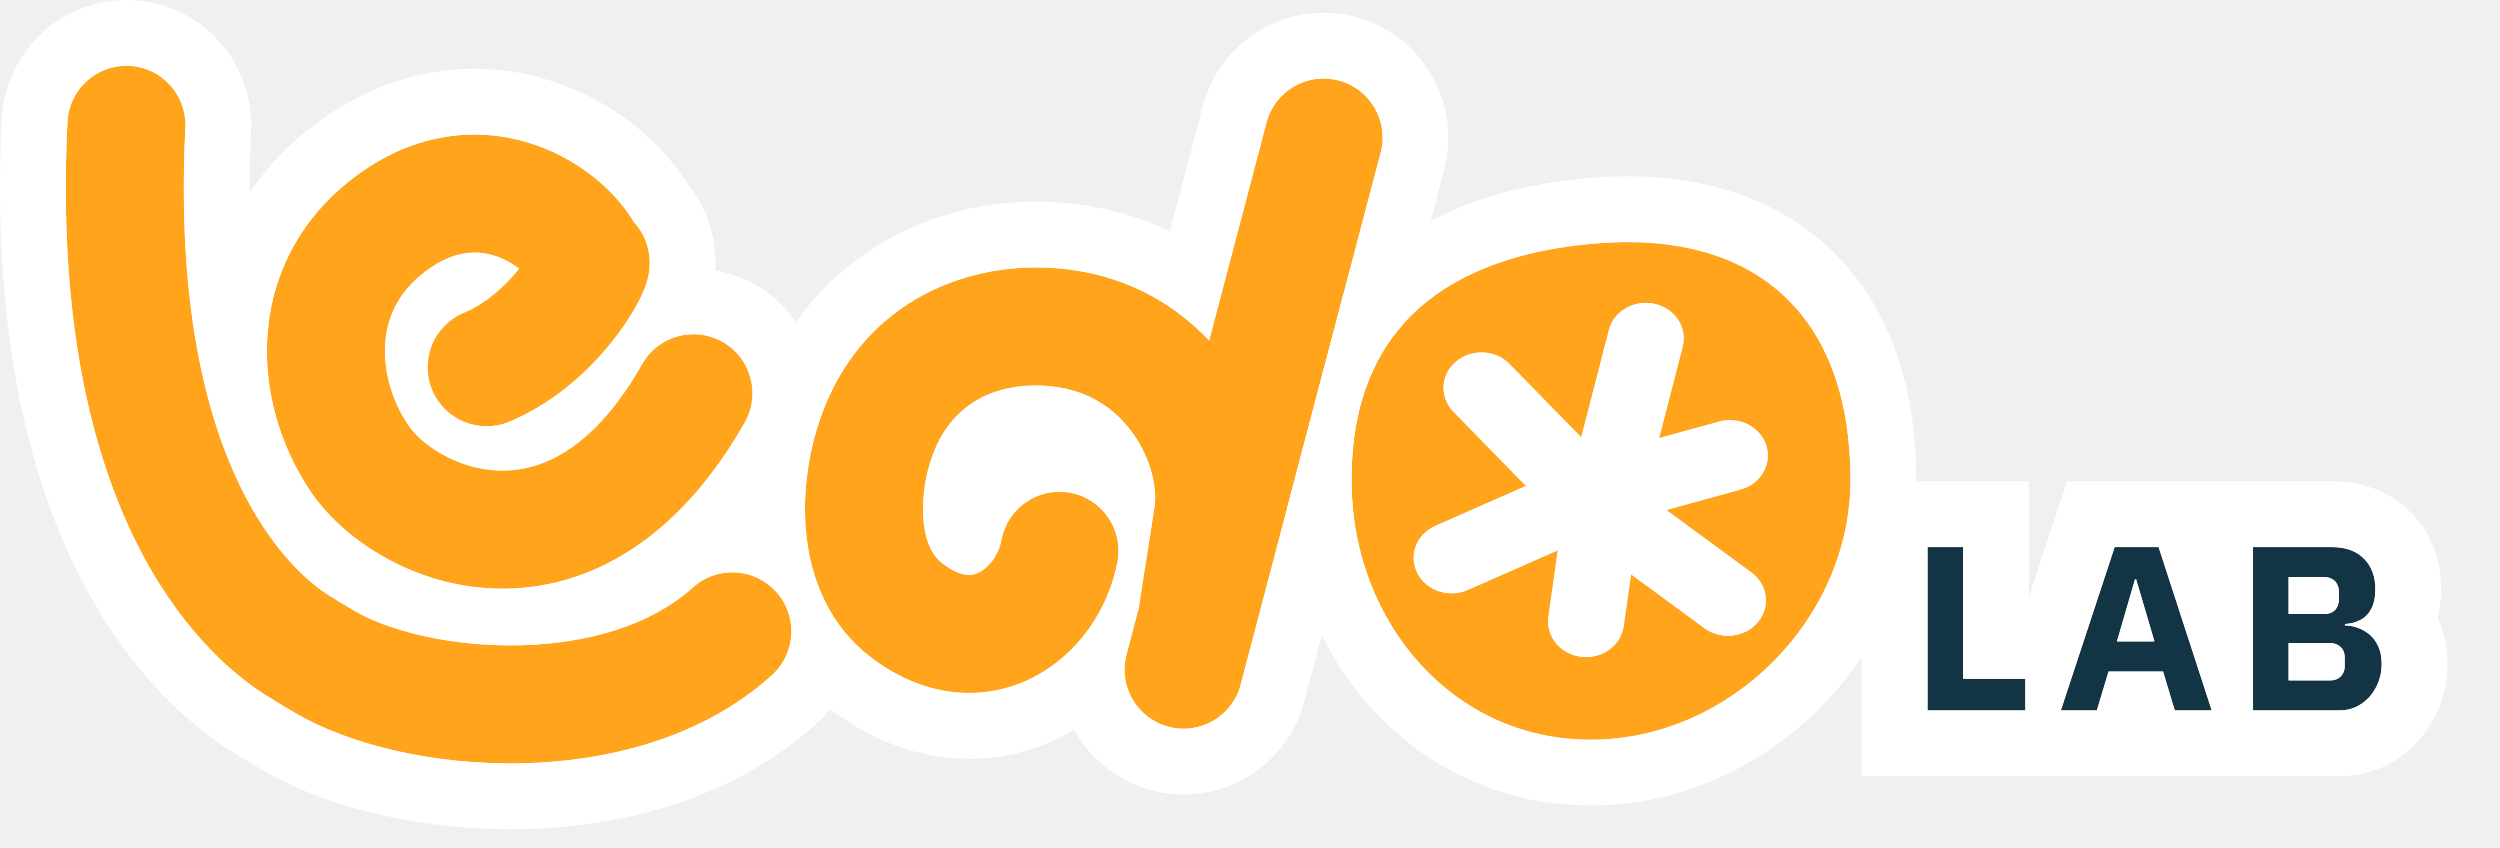
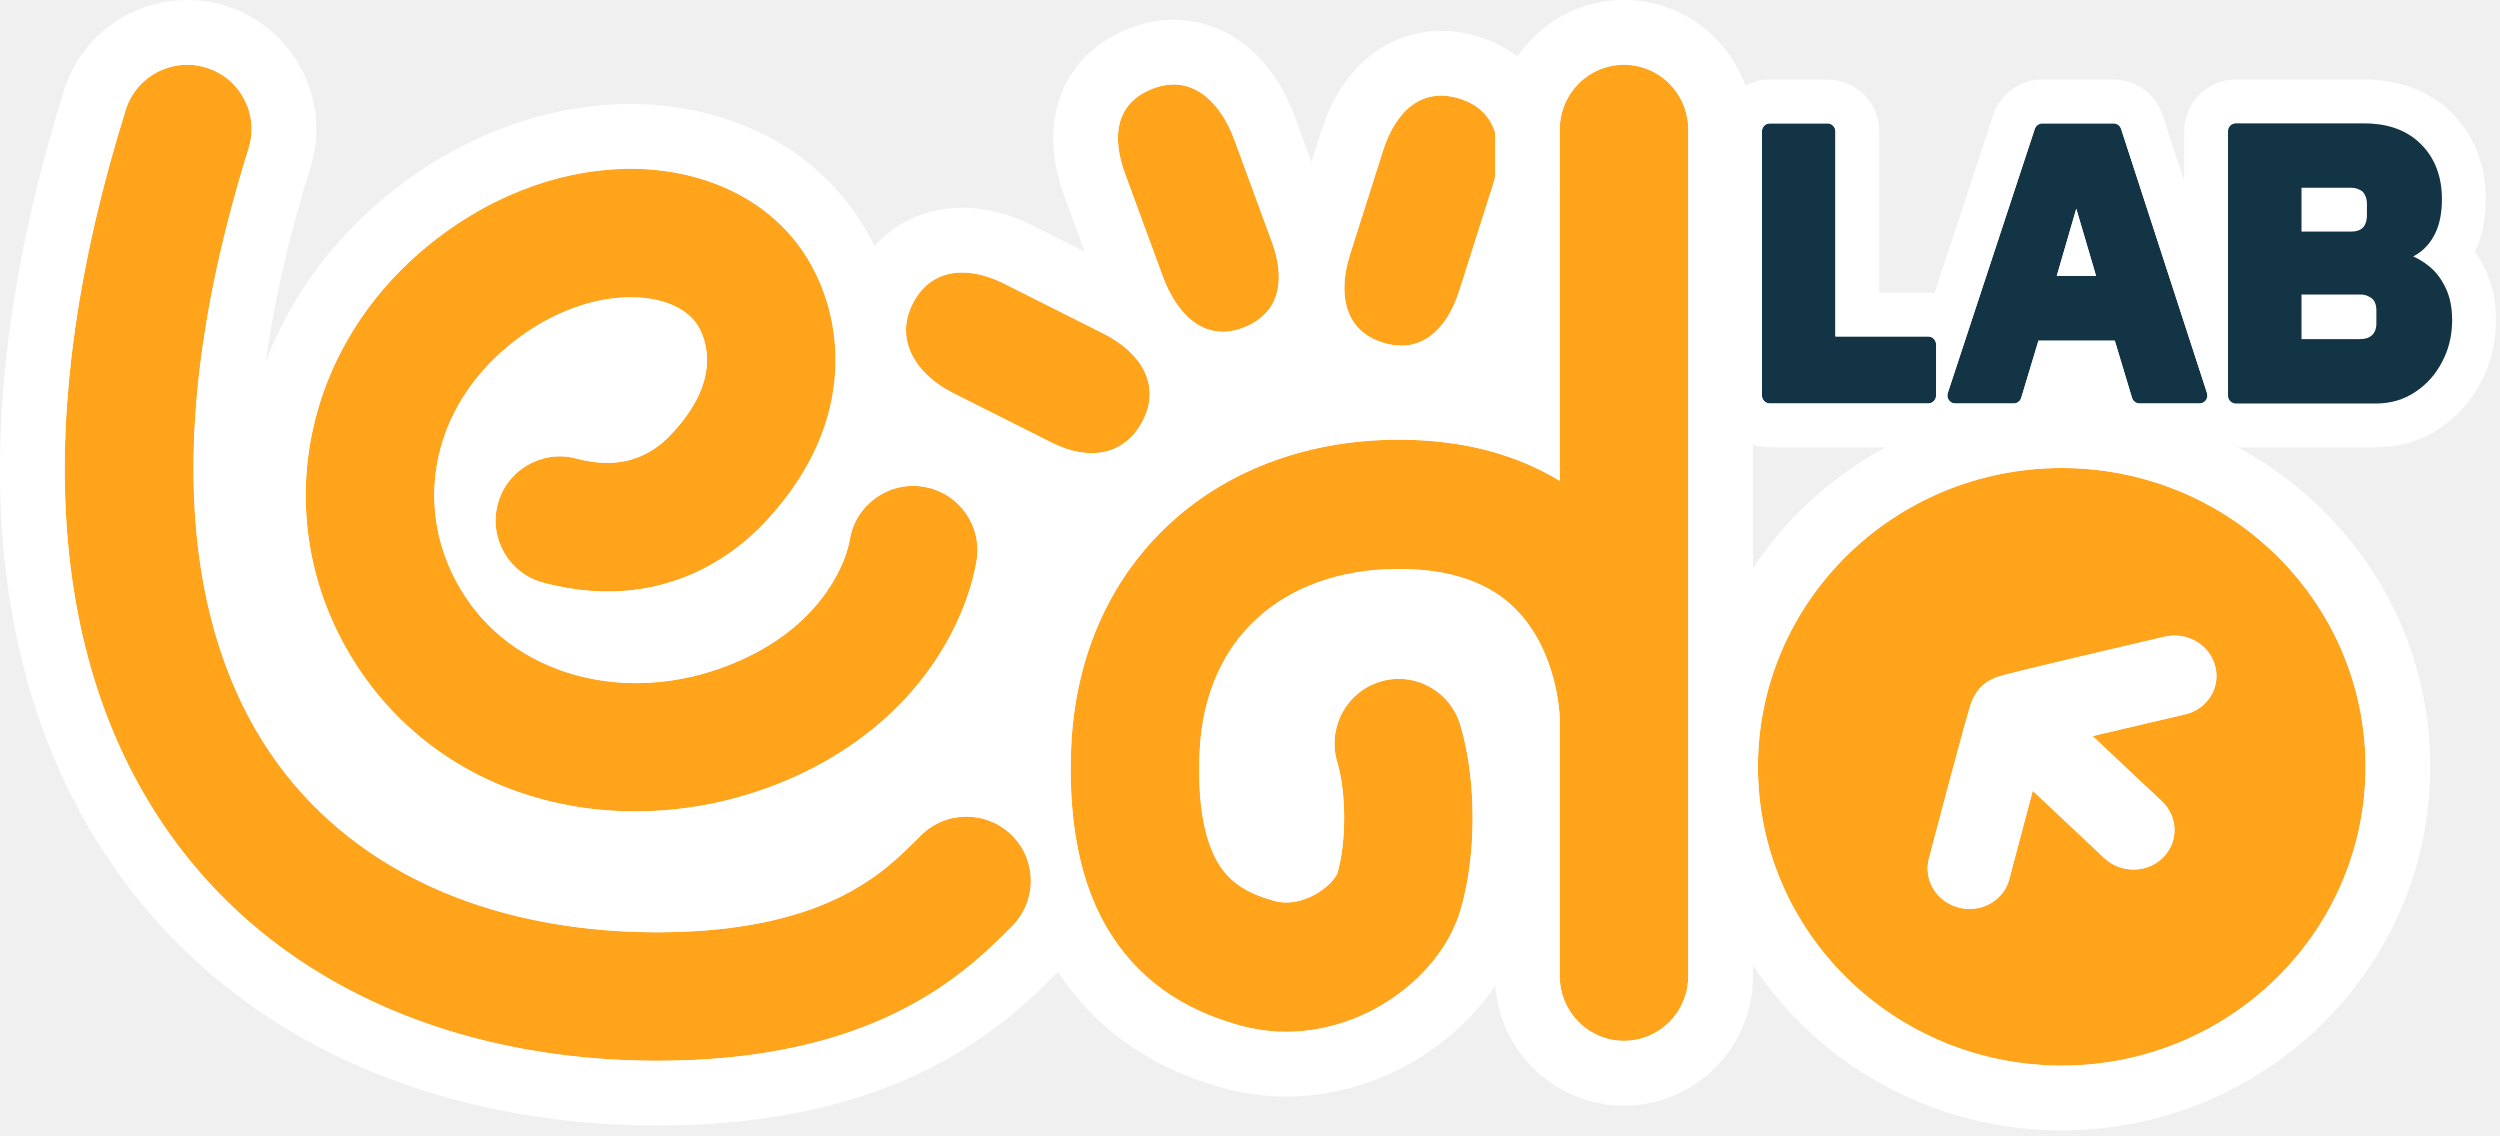
- <svg xmlns="http://www.w3.org/2000/svg" width="684" height="232" viewBox="0 0 684 232" fill="none">
-   <mask id="path-1-outside-1_65_283" maskUnits="userSpaceOnUse" x="508.445" y="131.358" width="162" height="81" fill="black">
-     <rect fill="white" x="508.445" y="131.358" width="162" height="81" />
-     <path d="M527.373 194.358V149.686H537.101V185.718H554.125V194.358H527.373ZM563.845 194.358L578.565 149.686H590.597L605.125 194.358H595.013L591.813 183.734H576.901L573.701 194.358H563.845ZM579.205 175.478H589.445L584.453 158.518H584.133L579.205 175.478ZM616.426 194.358V149.686H638.122C641.791 149.686 644.671 150.731 646.762 152.822C648.852 154.913 649.898 157.686 649.898 161.142C649.898 163.403 649.514 165.238 648.746 166.646C648.02 168.011 647.018 169.014 645.738 169.654C644.5 170.294 643.114 170.657 641.578 170.742V171.126C642.644 171.126 643.754 171.318 644.906 171.702C646.058 172.086 647.146 172.683 648.17 173.494C649.194 174.305 650.026 175.393 650.666 176.758C651.306 178.081 651.626 179.702 651.626 181.622C651.626 183.969 651.114 186.102 650.09 188.022C649.108 189.942 647.743 191.478 645.994 192.63C644.287 193.782 642.324 194.358 640.106 194.358H616.426ZM626.154 186.166H637.354C638.207 186.166 638.932 186.017 639.53 185.718C640.17 185.377 640.66 184.907 641.002 184.31C641.343 183.713 641.514 182.987 641.514 182.134V179.958C641.514 179.105 641.343 178.379 641.002 177.782C640.66 177.185 640.17 176.737 639.53 176.438C638.932 176.097 638.207 175.926 637.354 175.926H626.154V186.166ZM626.154 167.99H635.818C636.671 167.99 637.396 167.841 637.994 167.542C638.634 167.201 639.103 166.731 639.402 166.134C639.743 165.494 639.914 164.747 639.914 163.894V161.974C639.914 161.121 639.743 160.395 639.402 159.798C639.103 159.158 638.634 158.689 637.994 158.39C637.396 158.049 636.671 157.878 635.818 157.878H626.154V167.99Z" />
-   </mask>
-   <path d="M527.373 194.358V149.686H537.101V185.718H554.125V194.358H527.373ZM563.845 194.358L578.565 149.686H590.597L605.125 194.358H595.013L591.813 183.734H576.901L573.701 194.358H563.845ZM579.205 175.478H589.445L584.453 158.518H584.133L579.205 175.478ZM616.426 194.358V149.686H638.122C641.791 149.686 644.671 150.731 646.762 152.822C648.852 154.913 649.898 157.686 649.898 161.142C649.898 163.403 649.514 165.238 648.746 166.646C648.02 168.011 647.018 169.014 645.738 169.654C644.5 170.294 643.114 170.657 641.578 170.742V171.126C642.644 171.126 643.754 171.318 644.906 171.702C646.058 172.086 647.146 172.683 648.17 173.494C649.194 174.305 650.026 175.393 650.666 176.758C651.306 178.081 651.626 179.702 651.626 181.622C651.626 183.969 651.114 186.102 650.09 188.022C649.108 189.942 647.743 191.478 645.994 192.63C644.287 193.782 642.324 194.358 640.106 194.358H616.426ZM626.154 186.166H637.354C638.207 186.166 638.932 186.017 639.53 185.718C640.17 185.377 640.66 184.907 641.002 184.31C641.343 183.713 641.514 182.987 641.514 182.134V179.958C641.514 179.105 641.343 178.379 641.002 177.782C640.66 177.185 640.17 176.737 639.53 176.438C638.932 176.097 638.207 175.926 637.354 175.926H626.154V186.166ZM626.154 167.99H635.818C636.671 167.99 637.396 167.841 637.994 167.542C638.634 167.201 639.103 166.731 639.402 166.134C639.743 165.494 639.914 164.747 639.914 163.894V161.974C639.914 161.121 639.743 160.395 639.402 159.798C639.103 159.158 638.634 158.689 637.994 158.39C637.396 158.049 636.671 157.878 635.818 157.878H626.154V167.99Z" fill="#123444" />
-   <path d="M527.373 194.358H509.373V212.358H527.373V194.358ZM527.373 149.686V131.686H509.373V149.686H527.373ZM537.101 149.686H555.101V131.686H537.101V149.686ZM537.101 185.718H519.101V203.718H537.101V185.718ZM554.125 185.718H572.125V167.718H554.125V185.718ZM554.125 194.358V212.358H572.125V194.358H554.125ZM527.373 194.358H545.373V149.686H527.373H509.373V194.358H527.373ZM527.373 149.686V167.686H537.101V149.686V131.686H527.373V149.686ZM537.101 149.686H519.101V185.718H537.101H555.101V149.686H537.101ZM537.101 185.718V203.718H554.125V185.718V167.718H537.101V185.718ZM554.125 185.718H536.125V194.358H554.125H572.125V185.718H554.125ZM554.125 194.358V176.358H527.373V194.358V212.358H554.125V194.358ZM563.845 194.358L546.749 188.725L538.962 212.358H563.845V194.358ZM578.565 149.686V131.686H565.544L561.469 144.053L578.565 149.686ZM590.597 149.686L607.715 144.119L603.671 131.686H590.597V149.686ZM605.125 194.358V212.358H629.907L622.243 188.791L605.125 194.358ZM595.013 194.358L577.778 199.549L581.636 212.358H595.013V194.358ZM591.813 183.734L609.048 178.543L605.19 165.734H591.813V183.734ZM576.901 183.734V165.734H563.524L559.666 178.543L576.901 183.734ZM573.701 194.358V212.358H587.078L590.936 199.549L573.701 194.358ZM579.205 175.478L561.92 170.456L555.23 193.478H579.205V175.478ZM589.445 175.478V193.478H613.507L606.713 170.396L589.445 175.478ZM584.453 158.518L601.721 153.436L597.919 140.518H584.453V158.518ZM584.133 158.518V140.518H570.619L566.848 153.496L584.133 158.518ZM563.845 194.358L580.941 199.991L595.661 155.319L578.565 149.686L561.469 144.053L546.749 188.725L563.845 194.358ZM578.565 149.686V167.686H590.597V149.686V131.686H578.565V149.686ZM590.597 149.686L573.48 155.253L588.008 199.925L605.125 194.358L622.243 188.791L607.715 144.119L590.597 149.686ZM605.125 194.358V176.358H595.013V194.358V212.358H605.125V194.358ZM595.013 194.358L612.248 189.167L609.048 178.543L591.813 183.734L574.578 188.925L577.778 199.549L595.013 194.358ZM591.813 183.734V165.734H576.901V183.734V201.734H591.813V183.734ZM576.901 183.734L559.666 178.543L556.466 189.167L573.701 194.358L590.936 199.549L594.136 188.925L576.901 183.734ZM573.701 194.358V176.358H563.845V194.358V212.358H573.701V194.358ZM579.205 175.478V193.478H589.445V175.478V157.478H579.205V175.478ZM589.445 175.478L606.713 170.396L601.721 153.436L584.453 158.518L567.186 163.601L572.178 180.561L589.445 175.478ZM584.453 158.518V140.518H584.133V158.518V176.518H584.453V158.518ZM584.133 158.518L566.848 153.496L561.92 170.456L579.205 175.478L596.49 180.501L601.418 163.541L584.133 158.518ZM616.426 194.358H598.426V212.358H616.426V194.358ZM616.426 149.686V131.686H598.426V149.686H616.426ZM648.746 166.646L632.943 158.027L632.896 158.114L632.85 158.201L648.746 166.646ZM645.738 169.654L637.688 153.554L637.577 153.61L637.468 153.666L645.738 169.654ZM641.578 170.742L640.579 152.77L623.578 153.714V170.742H641.578ZM641.578 171.126H623.578V189.126H641.578V171.126ZM644.906 171.702L639.213 188.778L639.214 188.778L644.906 171.702ZM648.17 173.494L636.997 187.607L636.997 187.607L648.17 173.494ZM650.666 176.758L634.367 184.398L634.414 184.498L634.463 184.598L650.666 176.758ZM650.09 188.022L634.207 179.552L634.133 179.69L634.062 179.83L650.09 188.022ZM645.994 192.63L636.094 177.597L636.008 177.653L635.923 177.711L645.994 192.63ZM626.154 186.166H608.154V204.166H626.154V186.166ZM639.53 185.718L647.579 201.818L647.791 201.712L648 201.6L639.53 185.718ZM641.002 184.31L656.63 193.241V193.241L641.002 184.31ZM641.002 177.782L656.63 168.852V168.852L641.002 177.782ZM639.53 176.438L630.599 192.066L631.244 192.435L631.918 192.749L639.53 176.438ZM626.154 175.926V157.926H608.154V175.926H626.154ZM626.154 167.99H608.154V185.99H626.154V167.99ZM637.994 167.542L646.043 183.642L646.255 183.536L646.464 183.424L637.994 167.542ZM639.402 166.134L623.519 157.663L623.408 157.872L623.302 158.084L639.402 166.134ZM639.402 159.798L623.09 167.41L623.405 168.083L623.773 168.729L639.402 159.798ZM637.994 158.39L629.063 174.018L629.708 174.387L630.382 174.701L637.994 158.39ZM626.154 157.878V139.878H608.154V157.878H626.154ZM616.426 194.358H634.426V149.686H616.426H598.426V194.358H616.426ZM616.426 149.686V167.686H638.122V149.686V131.686H616.426V149.686ZM638.122 149.686V167.686C638.265 167.686 637.767 167.707 636.892 167.39C635.949 167.048 634.919 166.435 634.034 165.55L646.762 152.822L659.49 140.094C653.25 133.854 645.346 131.686 638.122 131.686V149.686ZM646.762 152.822L634.034 165.55C633.265 164.781 632.648 163.821 632.27 162.819C631.913 161.869 631.898 161.229 631.898 161.142H649.898H667.898C667.898 153.782 665.525 146.13 659.49 140.094L646.762 152.822ZM649.898 161.142H631.898C631.898 161.278 631.884 161.04 631.991 160.527C632.101 160.003 632.356 159.104 632.943 158.027L648.746 166.646L664.548 175.265C667.228 170.351 667.898 165.251 667.898 161.142H649.898ZM648.746 166.646L632.85 158.201C633.731 156.541 635.347 154.725 637.688 153.554L645.738 169.654L653.787 185.754C658.688 183.304 662.309 179.482 664.642 175.091L648.746 166.646ZM645.738 169.654L637.468 153.666C638.713 153.022 639.845 152.811 640.579 152.77L641.578 170.742L642.576 188.714C646.382 188.503 650.288 187.566 654.007 185.642L645.738 169.654ZM641.578 170.742H623.578V171.126H641.578H659.578V170.742H641.578ZM641.578 171.126V189.126C640.462 189.126 639.647 188.923 639.213 188.778L644.906 171.702L650.598 154.626C647.86 153.713 644.826 153.126 641.578 153.126V171.126ZM644.906 171.702L639.214 188.778C638.235 188.452 637.489 187.997 636.997 187.607L648.17 173.494L659.342 159.381C656.802 157.37 653.88 155.72 650.598 154.626L644.906 171.702ZM648.17 173.494L636.997 187.607C635.519 186.437 634.728 185.167 634.367 184.398L650.666 176.758L666.964 169.118C665.323 165.618 662.868 162.173 659.342 159.381L648.17 173.494ZM650.666 176.758L634.463 184.598C634.036 183.716 633.827 182.964 633.726 182.451C633.627 181.948 633.626 181.649 633.626 181.622H651.626H669.626C669.626 177.787 668.996 173.315 666.868 168.918L650.666 176.758ZM651.626 181.622H633.626C633.626 181.478 633.642 181.183 633.739 180.781C633.836 180.374 633.994 179.951 634.207 179.552L650.09 188.022L665.972 196.493C668.494 191.764 669.626 186.686 669.626 181.622H651.626ZM650.09 188.022L634.062 179.83C634.232 179.497 634.496 179.084 634.876 178.656C635.259 178.225 635.68 177.869 636.094 177.597L645.994 192.63L655.893 207.663C660.321 204.747 663.763 200.821 666.117 196.214L650.09 188.022ZM645.994 192.63L635.923 177.711C636.596 177.257 637.364 176.892 638.173 176.655C638.971 176.42 639.644 176.358 640.106 176.358V194.358V212.358C645.621 212.358 651.15 210.867 656.064 207.549L645.994 192.63ZM640.106 194.358V176.358H616.426V194.358V212.358H640.106V194.358ZM626.154 186.166V204.166H637.354V186.166V168.166H626.154V186.166ZM637.354 186.166V204.166C640.249 204.166 643.887 203.664 647.579 201.818L639.53 185.718L631.48 169.618C633.978 168.369 636.165 168.166 637.354 168.166V186.166ZM639.53 185.718L648 201.6C651.463 199.753 654.512 196.947 656.63 193.241L641.002 184.31L625.373 175.38C626.808 172.868 628.876 171 631.059 169.836L639.53 185.718ZM641.002 184.31L656.63 193.241C658.857 189.342 659.514 185.375 659.514 182.134H641.514H623.514C623.514 180.6 623.828 178.083 625.373 175.38L641.002 184.31ZM641.514 182.134H659.514V179.958H641.514H623.514V182.134H641.514ZM641.514 179.958H659.514C659.514 176.717 658.857 172.75 656.63 168.852L641.002 177.782L625.373 186.713C623.828 184.009 623.514 181.492 623.514 179.958H641.514ZM641.002 177.782L656.63 168.852C654.392 164.934 651.056 161.954 647.142 160.127L639.53 176.438L631.918 192.749C629.283 191.52 626.929 189.435 625.373 186.713L641.002 177.782ZM639.53 176.438L648.46 160.81C644.562 158.582 640.594 157.926 637.354 157.926V175.926V193.926C635.82 193.926 633.303 193.611 630.599 192.066L639.53 176.438ZM637.354 175.926V157.926H626.154V175.926V193.926H637.354V175.926ZM626.154 175.926H608.154V186.166H626.154H644.154V175.926H626.154ZM626.154 167.99V185.99H635.818V167.99V149.99H626.154V167.99ZM635.818 167.99V185.99C638.713 185.99 642.351 185.488 646.043 183.642L637.994 167.542L629.944 151.442C632.442 150.193 634.629 149.99 635.818 149.99V167.99ZM637.994 167.542L646.464 183.424C650.099 181.486 653.388 178.41 655.501 174.184L639.402 166.134L623.302 158.084C624.818 155.053 627.168 152.916 629.523 151.66L637.994 167.542ZM639.402 166.134L655.284 174.605C657.242 170.933 657.914 167.18 657.914 163.894H639.914H621.914C621.914 162.315 622.244 160.055 623.519 157.663L639.402 166.134ZM639.914 163.894H657.914V161.974H639.914H621.914V163.894H639.914ZM639.914 161.974H657.914C657.914 158.733 657.257 154.766 655.03 150.868L639.402 159.798L623.773 168.729C622.228 166.025 621.914 163.508 621.914 161.974H639.914ZM639.402 159.798L655.713 152.186C653.626 147.715 650.077 144.166 645.606 142.079L637.994 158.39L630.382 174.701C627.19 173.212 624.58 170.602 623.09 167.41L639.402 159.798ZM637.994 158.39L646.924 142.762C643.026 140.534 639.058 139.878 635.818 139.878V157.878V175.878C634.284 175.878 631.767 175.563 629.063 174.018L637.994 158.39ZM635.818 157.878V139.878H626.154V157.878V175.878H635.818V157.878ZM626.154 157.878H608.154V167.99H626.154H644.154V157.878H626.154Z" fill="white" mask="url(#path-1-outside-1_65_283)" />
-   <mask id="path-3-outside-2_65_283" maskUnits="userSpaceOnUse" x="-0.001" y="-1" width="525" height="228" fill="black">
-     <rect fill="white" x="-0.001" y="-1" width="525" height="228" />
-     <path d="M18.455 33.357C18.894 24.448 26.472 17.581 35.381 18.02C44.29 18.459 51.157 26.037 50.718 34.946C46 130.742 82.416 158.07 89.734 162.734C92.025 164.195 94.396 165.607 97.002 167.141C106.12 172.511 123.234 176.957 142.094 176.55C160.876 176.146 178.225 171.009 189.526 160.77C196.136 154.781 206.354 155.284 212.344 161.894C218.331 168.504 217.829 178.716 211.22 184.705C192.082 202.047 166.001 208.344 142.79 208.844C119.658 209.342 96.21 204.161 80.61 194.974C77.996 193.434 75.189 191.771 72.373 189.976C54.248 178.424 13.228 139.478 18.455 33.357ZM346.519 33.529C348.79 24.904 357.622 19.752 366.247 22.021C374.873 24.291 380.025 33.129 377.755 41.756L339.446 187.337C337.176 195.963 328.338 201.114 319.712 198.844C311.087 196.573 305.934 187.741 308.204 179.116L311.623 166.119C311.65 165.879 311.661 165.635 311.699 165.394L315.888 138.618C316.639 133.595 314.946 125.013 309.264 117.622C304.032 110.817 295.765 105.477 283.41 105.477C270.109 105.477 258.073 111.915 253.858 128.776C252.639 133.651 252.13 139.402 252.924 144.41C253.704 149.324 255.49 152.32 257.77 154.088C260.808 156.443 263.039 157.086 264.344 157.242C265.623 157.396 266.763 157.175 267.896 156.605C270.494 155.296 273.202 151.947 273.996 147.722C275.642 138.956 284.082 133.182 292.848 134.826C301.614 136.472 307.388 144.912 305.743 153.678C303.307 166.653 295.006 179.124 282.413 185.463C268.739 192.343 252.42 190.804 237.985 179.614C227.344 171.366 222.668 159.823 221.026 149.476C219.398 139.222 220.503 128.986 222.515 120.94C230.932 87.27 257.947 73.175 283.41 73.175C303.895 73.175 319.885 81.504 330.816 93.181L346.519 33.529ZM99.672 46.532C117.092 34.672 135.03 34.937 149.015 40.601C155.763 43.334 161.549 47.281 166.043 51.591C168.759 54.197 171.362 57.299 173.412 60.746C173.64 60.994 173.873 61.245 174.093 61.516C177.573 65.787 177.739 70.338 177.765 71.541C177.83 74.548 177.038 76.956 176.85 77.54C176.508 78.606 176.105 79.58 175.746 80.379C174.35 83.486 172.065 87.332 169.153 91.263C163.367 99.071 153.422 109.481 139.368 115.376C131.142 118.826 121.677 114.952 118.226 106.726C114.778 98.501 118.645 89.035 126.87 85.585C133.036 82.998 138.288 78.185 142.037 73.515C140.574 72.387 138.833 71.325 136.889 70.537C131.907 68.52 125.483 68.033 117.848 73.231C109.472 78.934 106.1 86.116 105.444 93.364C104.744 101.113 107.159 109.572 111.716 116.341C115.232 121.565 125.191 128.554 136.996 128.757C147.103 128.93 161.827 124.052 175.683 99.622C180.083 91.863 189.942 89.14 197.701 93.54C205.46 97.941 208.184 107.8 203.783 115.559C185.388 147.993 160.786 161.477 136.441 161.059C113.791 160.67 94.165 148.11 84.921 134.379C76.718 122.192 71.829 106.439 73.275 90.455C74.766 73.97 82.992 57.888 99.672 46.532Z" />
-     <path fill-rule="evenodd" clip-rule="evenodd" d="M435.229 66.717C480.152 62.51 506.294 86.099 506.294 131.322C506.293 169.407 473.315 202.386 435.229 202.386C397.144 202.386 370.625 170.081 369.798 133.422C368.789 88.656 397.31 70.269 435.229 66.717ZM452.718 83.139C447.143 81.89 441.541 85.091 440.201 90.294L432.63 119.669L413.003 99.587C409.138 95.637 402.569 95.357 398.334 98.963C394.1 102.569 393.804 108.7 397.665 112.653L417.514 132.962L392.732 143.87C387.546 146.152 385.329 151.925 387.773 156.766C390.218 161.607 396.403 163.684 401.59 161.403L426.226 150.558L423.652 168.81C422.903 174.115 426.901 178.986 432.586 179.687C438.27 180.386 443.488 176.651 444.238 171.346L446.251 157.113L466.352 171.876C470.858 175.186 477.386 174.46 480.932 170.255C484.475 166.049 483.702 159.955 479.197 156.646L455.891 139.53L476.232 133.934C481.731 132.42 484.881 127.035 483.26 121.902C481.638 116.77 475.863 113.835 470.364 115.347L453.929 119.864L460.39 94.817C461.727 89.616 458.291 84.391 452.718 83.139Z" />
-   </mask>
-   <path d="M18.455 33.357C18.894 24.448 26.472 17.581 35.381 18.02C44.29 18.459 51.157 26.037 50.718 34.946C46 130.742 82.416 158.07 89.734 162.734C92.025 164.195 94.396 165.607 97.002 167.141C106.12 172.511 123.234 176.957 142.094 176.55C160.876 176.146 178.225 171.009 189.526 160.77C196.136 154.781 206.354 155.284 212.344 161.894C218.331 168.504 217.829 178.716 211.22 184.705C192.082 202.047 166.001 208.344 142.79 208.844C119.658 209.342 96.21 204.161 80.61 194.974C77.996 193.434 75.189 191.771 72.373 189.976C54.248 178.424 13.228 139.478 18.455 33.357ZM346.519 33.529C348.79 24.904 357.622 19.752 366.247 22.021C374.873 24.291 380.025 33.129 377.755 41.756L339.446 187.337C337.176 195.963 328.338 201.114 319.712 198.844C311.087 196.573 305.934 187.741 308.204 179.116L311.623 166.119C311.65 165.879 311.661 165.635 311.699 165.394L315.888 138.618C316.639 133.595 314.946 125.013 309.264 117.622C304.032 110.817 295.765 105.477 283.41 105.477C270.109 105.477 258.073 111.915 253.858 128.776C252.639 133.651 252.13 139.402 252.924 144.41C253.704 149.324 255.49 152.32 257.77 154.088C260.808 156.443 263.039 157.086 264.344 157.242C265.623 157.396 266.763 157.175 267.896 156.605C270.494 155.296 273.202 151.947 273.996 147.722C275.642 138.956 284.082 133.182 292.848 134.826C301.614 136.472 307.388 144.912 305.743 153.678C303.307 166.653 295.006 179.124 282.413 185.463C268.739 192.343 252.42 190.804 237.985 179.614C227.344 171.366 222.668 159.823 221.026 149.476C219.398 139.222 220.503 128.986 222.515 120.94C230.932 87.27 257.947 73.175 283.41 73.175C303.895 73.175 319.885 81.504 330.816 93.181L346.519 33.529ZM99.672 46.532C117.092 34.672 135.03 34.937 149.015 40.601C155.763 43.334 161.549 47.281 166.043 51.591C168.759 54.197 171.362 57.299 173.412 60.746C173.64 60.994 173.873 61.245 174.093 61.516C177.573 65.787 177.739 70.338 177.765 71.541C177.83 74.548 177.038 76.956 176.85 77.54C176.508 78.606 176.105 79.58 175.746 80.379C174.35 83.486 172.065 87.332 169.153 91.263C163.367 99.071 153.422 109.481 139.368 115.376C131.142 118.826 121.677 114.952 118.226 106.726C114.778 98.501 118.645 89.035 126.87 85.585C133.036 82.998 138.288 78.185 142.037 73.515C140.574 72.387 138.833 71.325 136.889 70.537C131.907 68.52 125.483 68.033 117.848 73.231C109.472 78.934 106.1 86.116 105.444 93.364C104.744 101.113 107.159 109.572 111.716 116.341C115.232 121.565 125.191 128.554 136.996 128.757C147.103 128.93 161.827 124.052 175.683 99.622C180.083 91.863 189.942 89.14 197.701 93.54C205.46 97.941 208.184 107.8 203.783 115.559C185.388 147.993 160.786 161.477 136.441 161.059C113.791 160.67 94.165 148.11 84.921 134.379C76.718 122.192 71.829 106.439 73.275 90.455C74.766 73.97 82.992 57.888 99.672 46.532Z" fill="#FFA41B" />
-   <path fill-rule="evenodd" clip-rule="evenodd" d="M435.229 66.717C480.152 62.51 506.294 86.099 506.294 131.322C506.293 169.407 473.315 202.386 435.229 202.386C397.144 202.386 370.625 170.081 369.798 133.422C368.789 88.656 397.31 70.269 435.229 66.717ZM452.718 83.139C447.143 81.89 441.541 85.091 440.201 90.294L432.63 119.669L413.003 99.587C409.138 95.637 402.569 95.357 398.334 98.963C394.1 102.569 393.804 108.7 397.665 112.653L417.514 132.962L392.732 143.87C387.546 146.152 385.329 151.925 387.773 156.766C390.218 161.607 396.403 163.684 401.59 161.403L426.226 150.558L423.652 168.81C422.903 174.115 426.901 178.986 432.586 179.687C438.27 180.386 443.488 176.651 444.238 171.346L446.251 157.113L466.352 171.876C470.858 175.186 477.386 174.46 480.932 170.255C484.475 166.049 483.702 159.955 479.197 156.646L455.891 139.53L476.232 133.934C481.731 132.42 484.881 127.035 483.26 121.902C481.638 116.77 475.863 113.835 470.364 115.347L453.929 119.864L460.39 94.817C461.727 89.616 458.291 84.391 452.718 83.139Z" fill="#FFA41B" />
-   <path d="M18.455 33.357C18.894 24.448 26.472 17.581 35.381 18.02C44.29 18.459 51.157 26.037 50.718 34.946C46 130.742 82.416 158.07 89.734 162.734C92.025 164.195 94.396 165.607 97.002 167.141C106.12 172.511 123.234 176.957 142.094 176.55C160.876 176.146 178.225 171.009 189.526 160.77C196.136 154.781 206.354 155.284 212.344 161.894C218.331 168.504 217.829 178.716 211.22 184.705C192.082 202.047 166.001 208.344 142.79 208.844C119.658 209.342 96.21 204.161 80.61 194.974C77.996 193.434 75.189 191.771 72.373 189.976C54.248 178.424 13.228 139.478 18.455 33.357ZM346.519 33.529C348.79 24.904 357.622 19.752 366.247 22.021C374.873 24.291 380.025 33.129 377.755 41.756L339.446 187.337C337.176 195.963 328.338 201.114 319.712 198.844C311.087 196.573 305.934 187.741 308.204 179.116L311.623 166.119C311.65 165.879 311.661 165.635 311.699 165.394L315.888 138.618C316.639 133.595 314.946 125.013 309.264 117.622C304.032 110.817 295.765 105.477 283.41 105.477C270.109 105.477 258.073 111.915 253.858 128.776C252.639 133.651 252.13 139.402 252.924 144.41C253.704 149.324 255.49 152.32 257.77 154.088C260.808 156.443 263.039 157.086 264.344 157.242C265.623 157.396 266.763 157.175 267.896 156.605C270.494 155.296 273.202 151.947 273.996 147.722C275.642 138.956 284.082 133.182 292.848 134.826C301.614 136.472 307.388 144.912 305.743 153.678C303.307 166.653 295.006 179.124 282.413 185.463C268.739 192.343 252.42 190.804 237.985 179.614C227.344 171.366 222.668 159.823 221.026 149.476C219.398 139.222 220.503 128.986 222.515 120.94C230.932 87.27 257.947 73.175 283.41 73.175C303.895 73.175 319.885 81.504 330.816 93.181L346.519 33.529ZM99.672 46.532C117.092 34.672 135.03 34.937 149.015 40.601C155.763 43.334 161.549 47.281 166.043 51.591C168.759 54.197 171.362 57.299 173.412 60.746C173.64 60.994 173.873 61.245 174.093 61.516C177.573 65.787 177.739 70.338 177.765 71.541C177.83 74.548 177.038 76.956 176.85 77.54C176.508 78.606 176.105 79.58 175.746 80.379C174.35 83.486 172.065 87.332 169.153 91.263C163.367 99.071 153.422 109.481 139.368 115.376C131.142 118.826 121.677 114.952 118.226 106.726C114.778 98.501 118.645 89.035 126.87 85.585C133.036 82.998 138.288 78.185 142.037 73.515C140.574 72.387 138.833 71.325 136.889 70.537C131.907 68.52 125.483 68.033 117.848 73.231C109.472 78.934 106.1 86.116 105.444 93.364C104.744 101.113 107.159 109.572 111.716 116.341C115.232 121.565 125.191 128.554 136.996 128.757C147.103 128.93 161.827 124.052 175.683 99.622C180.083 91.863 189.942 89.14 197.701 93.54C205.46 97.941 208.184 107.8 203.783 115.559C185.388 147.993 160.786 161.477 136.441 161.059C113.791 160.67 94.165 148.11 84.921 134.379C76.718 122.192 71.829 106.439 73.275 90.455C74.766 73.97 82.992 57.888 99.672 46.532Z" stroke="white" stroke-width="36" mask="url(#path-3-outside-2_65_283)" />
-   <path fill-rule="evenodd" clip-rule="evenodd" d="M435.229 66.717C480.152 62.51 506.294 86.099 506.294 131.322C506.293 169.407 473.315 202.386 435.229 202.386C397.144 202.386 370.625 170.081 369.798 133.422C368.789 88.656 397.31 70.269 435.229 66.717ZM452.718 83.139C447.143 81.89 441.541 85.091 440.201 90.294L432.63 119.669L413.003 99.587C409.138 95.637 402.569 95.357 398.334 98.963C394.1 102.569 393.804 108.7 397.665 112.653L417.514 132.962L392.732 143.87C387.546 146.152 385.329 151.925 387.773 156.766C390.218 161.607 396.403 163.684 401.59 161.403L426.226 150.558L423.652 168.81C422.903 174.115 426.901 178.986 432.586 179.687C438.27 180.386 443.488 176.651 444.238 171.346L446.251 157.113L466.352 171.876C470.858 175.186 477.386 174.46 480.932 170.255C484.475 166.049 483.702 159.955 479.197 156.646L455.891 139.53L476.232 133.934C481.731 132.42 484.881 127.035 483.26 121.902C481.638 116.77 475.863 113.835 470.364 115.347L453.929 119.864L460.39 94.817C461.727 89.616 458.291 84.391 452.718 83.139Z" stroke="white" stroke-width="36" mask="url(#path-3-outside-2_65_283)" />
+ <svg xmlns="http://www.w3.org/2000/svg" width="251" height="114" viewBox="0 0 251 114" fill="none">
+   <path d="M135.548 25.535L138.856 15.125C140.09 11.24 142.696 8.678 146.581 9.913C150.465 11.147 151.059 14.88 149.825 18.764L146.518 29.174C145.283 33.058 142.689 35.623 138.804 34.389C134.92 33.155 134.314 29.419 135.548 25.535Z" fill="#FFA41B" />
+   <path d="M115.861 8.855C119.686 7.449 122.528 10.219 123.934 14.044L127.694 24.279C129.1 28.104 128.538 31.537 124.712 32.943C120.886 34.349 118.131 31.529 116.725 27.704L112.964 17.47C111.559 13.644 112.035 10.261 115.861 8.855Z" fill="#FFA41B" />
+   <path d="M110.783 33.491C114.424 35.322 116.602 38.529 114.771 42.17C112.94 45.812 109.273 46.292 105.632 44.461L95.663 39.448C92.022 37.617 89.784 34.168 91.615 30.527C93.447 26.885 97.173 26.648 100.814 28.479L110.783 33.491Z" fill="#FFA41B" />
+   <path d="M148.549 3.718C152.486 4.969 155.223 7.79 156.339 11.448C157.339 14.728 156.866 18.068 156.02 20.732L152.713 31.142C151.866 33.806 153.752 37.908 150.998 39.987C147.928 42.304 140.665 41.8 136.836 40.584C134.411 39.813 134.416 42.777 132.998 40.987C131.838 42.007 130.463 42.811 128.929 43.374C127.215 44.004 125.52 44.229 123.904 44.108C123.872 45.761 121.512 43.11 120.746 44.746L120.578 45.091L120.414 45.408C118.674 48.662 115.823 50.949 112.255 51.721C108.803 52.468 105.441 51.641 102.711 50.268L92.743 45.255C90.025 43.888 87.36 41.696 85.792 38.61C84.109 35.297 83.928 31.346 85.808 27.606C87.596 24.051 90.663 21.712 94.404 21.05C97.832 20.444 101.122 21.358 103.734 22.672L108.907 25.272L106.863 19.712C105.92 17.145 105.254 13.838 106.193 10.496C107.248 6.744 110 4.083 113.619 2.753C117.638 1.277 121.574 2.004 124.634 4.236C127.387 6.243 129.066 9.168 130.034 11.803L131.674 16.263L132.661 13.157C133.509 10.486 135.058 7.481 137.816 5.406C140.887 3.095 144.722 2.502 148.549 3.718ZM114.771 42.17C116.602 38.529 114.424 35.322 110.783 33.491L100.814 28.479L100.472 28.313C96.941 26.666 93.389 26.999 91.615 30.527C89.784 34.168 92.022 37.617 95.663 39.448L105.632 44.461C109.273 46.292 112.94 45.812 114.771 42.17ZM123.934 14.044C122.528 10.219 119.686 7.449 115.861 8.855C112.035 10.261 111.559 13.644 112.964 17.47L116.725 27.704L116.86 28.059C118.257 31.584 120.833 34.135 124.356 33.062L124.712 32.943C128.418 31.581 129.061 28.317 127.82 24.636L127.694 24.279L123.934 14.044ZM149.825 18.764C151.059 14.88 150.465 11.147 146.581 9.913L146.22 9.808C142.535 8.84 140.051 11.362 138.856 15.125L135.548 25.535C134.353 29.297 134.884 32.921 138.449 34.266L138.804 34.389C142.689 35.623 145.283 33.058 146.518 29.174L149.825 18.764Z" fill="white" />
+   <path d="M206.997 46.987C223.842 46.987 237.498 60.418 237.498 76.987C237.498 93.555 223.842 106.987 206.997 106.987C190.153 106.986 176.498 93.555 176.498 76.987C176.498 60.418 190.153 46.987 206.997 46.987ZM222.408 66.883C221.853 64.763 219.65 63.445 217.455 63.898L217.352 63.922H217.348C217.346 63.922 217.343 63.923 217.339 63.924C217.331 63.926 217.319 63.928 217.303 63.931C217.272 63.939 217.226 63.95 217.166 63.964C217.046 63.992 216.869 64.034 216.644 64.086C216.194 64.191 215.551 64.34 214.78 64.52C213.238 64.88 211.179 65.363 209.119 65.85C207.061 66.336 204.993 66.828 203.432 67.209C202.655 67.399 201.985 67.566 201.501 67.692C201.265 67.753 201.039 67.813 200.857 67.866C200.776 67.89 200.64 67.93 200.497 67.98C200.44 68 200.274 68.058 200.078 68.149C200.022 68.175 199.905 68.232 199.756 68.318C199.749 68.322 199.741 68.326 199.733 68.33C199.681 68.36 199.626 68.394 199.568 68.431C199.562 68.436 199.555 68.441 199.548 68.445C199.535 68.454 199.521 68.462 199.508 68.471C199.502 68.475 199.496 68.479 199.49 68.484C199.48 68.49 199.47 68.498 199.459 68.505C199.43 68.525 199.397 68.549 199.361 68.576C199.331 68.598 199.302 68.618 199.274 68.639C199.256 68.654 199.238 68.669 199.219 68.684C199.085 68.791 198.983 68.886 198.913 68.955C198.558 69.305 198.356 69.639 198.297 69.737C198.145 69.989 198.053 70.206 198.029 70.263C197.959 70.428 197.907 70.581 197.881 70.657C197.819 70.84 197.751 71.061 197.686 71.281C197.55 71.737 197.371 72.369 197.168 73.098C196.761 74.565 196.235 76.514 195.716 78.453C195.197 80.395 194.683 82.337 194.299 83.792C194.107 84.52 193.947 85.127 193.835 85.552C193.779 85.764 193.735 85.932 193.705 86.046C193.69 86.103 193.679 86.147 193.671 86.177C193.667 86.191 193.664 86.203 193.662 86.21L193.659 86.222L193.633 86.321C193.139 88.431 194.483 90.567 196.678 91.125C198.907 91.692 201.171 90.416 201.733 88.275L201.735 88.263C201.737 88.256 201.741 88.245 201.744 88.231C201.752 88.202 201.762 88.158 201.777 88.101C201.807 87.988 201.851 87.822 201.907 87.611C202.018 87.188 202.178 86.583 202.369 85.858C202.753 84.406 203.264 82.472 203.781 80.541C203.883 80.157 203.987 79.775 204.089 79.396L211.267 86.148C212.922 87.705 215.558 87.689 217.154 86.113C218.75 84.537 218.702 81.997 217.047 80.44L210.096 73.902C210.459 73.816 210.826 73.73 211.192 73.643C213.242 73.159 215.293 72.678 216.832 72.319C217.6 72.139 218.241 71.99 218.689 71.886C218.913 71.834 219.089 71.791 219.209 71.763C219.269 71.75 219.315 71.74 219.346 71.732C219.361 71.729 219.374 71.725 219.382 71.724C219.385 71.723 219.388 71.723 219.39 71.722L219.393 71.721C221.622 71.203 222.972 69.037 222.408 66.883Z" fill="#FFA41B" />
+   <path d="M237.498 76.987C237.498 60.418 223.842 46.987 206.997 46.987C190.153 46.987 176.498 60.418 176.498 76.987C176.498 93.555 190.153 106.986 206.997 106.987C223.579 106.987 237.071 93.971 237.488 77.761L237.498 76.987ZM217.455 63.898C219.65 63.445 221.853 64.763 222.408 66.883C222.972 69.037 221.622 71.203 219.393 71.721L219.39 71.722L219.382 71.724C219.374 71.725 219.361 71.729 219.346 71.732C219.315 71.74 219.269 71.75 219.209 71.763L218.689 71.886L216.832 72.319C215.293 72.678 213.242 73.159 211.192 73.643C210.826 73.73 210.459 73.816 210.096 73.902L217.047 80.44C218.702 81.997 218.75 84.537 217.154 86.113L217.001 86.256C215.394 87.689 212.87 87.656 211.267 86.148L204.089 79.396C203.987 79.775 203.883 80.157 203.781 80.541C203.264 82.472 202.753 84.406 202.369 85.858C202.178 86.583 202.018 87.188 201.907 87.611C201.851 87.822 201.807 87.988 201.777 88.101L201.744 88.231C201.741 88.245 201.737 88.256 201.735 88.263L201.733 88.275C201.188 90.349 199.047 91.612 196.887 91.173L196.678 91.125C194.483 90.567 193.139 88.431 193.633 86.321L193.659 86.222L193.662 86.21C193.664 86.203 193.667 86.191 193.671 86.177L193.705 86.046L194.299 83.792L195.716 78.453C196.235 76.514 196.761 74.565 197.168 73.098C197.371 72.369 197.55 71.737 197.686 71.281C197.751 71.061 197.819 70.84 197.881 70.657C197.907 70.581 197.959 70.428 198.029 70.263C198.053 70.206 198.145 69.989 198.297 69.737C198.356 69.639 198.558 69.305 198.913 68.955C198.948 68.92 198.991 68.88 199.042 68.834L199.219 68.684C199.238 68.669 199.256 68.654 199.274 68.639C199.302 68.618 199.331 68.598 199.361 68.576C199.397 68.549 199.43 68.525 199.459 68.505L199.49 68.484C199.496 68.479 199.502 68.475 199.508 68.471C199.521 68.462 199.535 68.454 199.548 68.445C199.555 68.441 199.562 68.436 199.568 68.431C199.626 68.394 199.681 68.36 199.733 68.33C199.741 68.326 199.749 68.322 199.756 68.318C199.905 68.232 200.022 68.175 200.078 68.149C200.274 68.058 200.44 68 200.497 67.98C200.64 67.93 200.776 67.89 200.857 67.866L201.501 67.692L203.432 67.209C204.212 67.019 205.12 66.8 206.089 66.569L209.119 65.85L214.78 64.52L217.166 63.964C217.226 63.95 217.272 63.939 217.303 63.931L217.339 63.924C217.343 63.923 217.346 63.922 217.348 63.922H217.352L217.455 63.898ZM195.45 86.609C195.45 86.61 195.449 86.611 195.449 86.612L195.448 86.614C195.447 86.616 195.447 86.619 195.446 86.622C195.446 86.622 195.447 86.621 195.448 86.617C195.449 86.616 195.449 86.612 195.45 86.609ZM219.038 70.197C219.05 70.193 219.061 70.192 219.071 70.189H219.068C219.059 70.191 219.049 70.194 219.038 70.197ZM219.233 70.142C219.227 70.144 219.216 70.147 219.202 70.151C219.211 70.148 219.219 70.147 219.225 70.145C219.232 70.142 219.239 70.141 219.241 70.14L219.243 70.139C219.242 70.139 219.238 70.14 219.233 70.142ZM218.145 65.343C218.12 65.348 218.095 65.352 218.069 65.358C218.037 65.364 218.003 65.371 217.968 65.379C218.029 65.365 218.088 65.354 218.145 65.343ZM218.414 65.296C218.365 65.304 218.307 65.313 218.243 65.325C218.315 65.312 218.381 65.301 218.44 65.292C218.432 65.293 218.423 65.295 218.414 65.296ZM218.57 65.275C218.556 65.276 218.541 65.278 218.525 65.281C218.552 65.277 218.576 65.273 218.599 65.271C218.59 65.272 218.58 65.273 218.57 65.275ZM218.78 65.251C218.775 65.252 218.763 65.253 218.747 65.254C218.734 65.255 218.716 65.258 218.694 65.26C218.702 65.259 218.708 65.259 218.715 65.258C218.734 65.256 218.749 65.254 218.761 65.253C218.771 65.252 218.78 65.251 218.783 65.251L218.785 65.25C218.785 65.25 218.783 65.251 218.78 65.251ZM243.998 76.987C243.998 97.246 227.33 113.487 206.997 113.487C186.664 113.486 169.998 97.245 169.998 76.987C169.998 56.728 186.664 40.487 206.997 40.487C227.33 40.487 243.998 56.727 243.998 76.987Z" fill="white" />
+   <path d="M36.854 68.321C26.746 54.533 29.165 35.559 43.47 24.26C49.878 19.2 57.222 16.778 63.986 16.949C70.671 17.118 77.376 19.919 81.071 25.956C82.719 28.648 84.129 32.609 83.857 37.313C83.578 42.136 81.555 47.252 77.098 52.114L77.083 52.132C75.494 53.865 67.868 62.058 54.548 58.506C51.104 57.588 49.058 54.052 49.976 50.609C50.894 47.166 54.429 45.119 57.872 46.037C61.096 46.897 63.248 46.329 64.638 45.662C66.162 44.932 67.102 43.921 67.569 43.412L67.585 43.395L67.586 43.394C70.225 40.515 70.881 38.154 70.972 36.568C71.071 34.862 70.546 33.479 70.065 32.692C69.243 31.349 67.229 29.94 63.659 29.85C60.168 29.761 55.722 31.03 51.469 34.388C42.482 41.486 41.361 52.642 47.262 60.692C53.061 68.603 64.81 71.027 75.288 65.845C82.828 62.116 84.963 56.309 85.318 54.175C85.904 50.66 89.228 48.286 92.744 48.871C96.259 49.457 98.633 52.782 98.047 56.297C97.112 61.906 92.794 71.585 81.009 77.413C66.05 84.811 47.063 82.249 36.854 68.321Z" fill="#FFA41B" />
+   <path d="M39.442 19.159C46.7 13.427 55.189 10.429 63.361 10.441L64.15 10.45L64.925 10.48C72.949 10.882 81.626 14.412 86.615 22.562C88.849 26.212 90.706 31.472 90.346 37.689C90.254 39.274 90.021 40.862 89.642 42.442C90.989 42.228 92.393 42.224 93.812 42.46C100.867 43.636 111.674 47.119 110.498 54.175C109.272 61.529 107.998 81.987 83.891 83.24C66.7 91.741 44.055 89.141 31.611 72.164C19.382 55.481 22.461 32.57 39.442 19.159ZM37.339 68.966C47.655 82.327 66.284 84.695 81.009 77.413C92.426 71.767 96.835 62.507 97.949 56.834L98.047 56.297C98.633 52.782 96.259 49.457 92.744 48.871C89.228 48.286 85.904 50.66 85.318 54.175C84.963 56.309 82.828 62.116 75.288 65.845C64.81 71.027 53.061 68.603 47.262 60.692C41.453 52.768 42.448 41.834 51.053 34.724L51.469 34.388C55.722 31.03 60.168 29.761 63.659 29.85C67.229 29.94 69.243 31.349 70.065 32.692L70.246 33.015C70.668 33.83 71.059 35.075 70.972 36.568L70.948 36.874C70.801 38.346 70.155 40.398 68.058 42.86L67.586 43.394L67.585 43.395L67.569 43.412C67.131 43.889 66.278 44.808 64.918 45.522L64.638 45.662C63.248 46.329 61.096 46.897 57.872 46.037C54.429 45.119 50.894 47.166 49.976 50.609C49.058 54.052 51.104 57.588 54.548 58.506C67.868 62.058 75.494 53.865 77.083 52.132L77.098 52.114C81.555 47.252 83.578 42.136 83.857 37.313C84.129 32.609 82.719 28.648 81.071 25.956C77.376 19.919 70.671 17.118 63.986 16.949C57.222 16.778 49.878 19.2 43.47 24.26L42.808 24.795C29.092 36.15 26.904 54.748 36.854 68.321L37.339 68.966Z" fill="white" />
+   <path d="M12.62 11.035C13.683 7.633 17.31 5.735 20.719 6.796C24.128 7.857 26.029 11.474 24.966 14.875C15.921 43.816 18.922 63.352 27.008 75.416C35.064 87.434 49.218 93.599 65.995 93.599C75.036 93.599 80.804 91.844 84.58 89.938C88.367 88.027 90.536 85.796 92.46 83.876C94.985 81.357 99.079 81.357 101.605 83.876C104.129 86.395 104.129 90.48 101.605 92.999C99.649 94.95 96.218 98.525 90.417 101.453C84.604 104.386 76.792 106.502 65.995 106.502C46.16 106.502 27.338 99.118 16.259 82.588C5.209 66.104 2.914 42.093 12.62 11.035Z" fill="#FFA41B" />
+   <path d="M6.52 8.777C8.744 2.248 15.708 -1.384 22.33 0.494L22.65 0.59C29.373 2.682 33.187 9.748 31.266 16.493L31.17 16.814C22.461 44.679 25.813 61.959 32.407 71.797C38.944 81.548 50.758 87.098 65.995 87.098L65.995 93.599L65.21 93.594C48.777 93.405 34.938 87.246 27.008 75.416C19.049 63.541 16.017 44.424 24.551 16.225L24.966 14.875C26.029 11.474 24.128 7.857 20.719 6.796C17.31 5.735 13.683 7.633 12.62 11.035C2.914 42.093 5.209 66.104 16.259 82.588C27.166 98.86 45.574 106.268 65.067 106.496L65.995 106.502C76.455 106.502 84.113 104.516 89.866 101.725L90.417 101.453C96.218 98.525 99.649 94.95 101.605 92.999C104.129 90.48 104.129 86.395 101.605 83.876C99.079 81.357 94.985 81.357 92.46 83.876C90.536 85.796 88.367 88.027 84.58 89.938L83.848 90.294C80.07 92.056 74.47 93.599 65.995 93.599L65.995 87.098C74.155 87.098 78.898 85.525 81.651 84.135C84.423 82.737 85.954 81.186 87.869 79.275L88.109 79.042C93.187 74.225 101.212 74.303 106.195 79.275C111.265 84.334 111.266 92.541 106.196 97.6C104.219 99.573 100.155 103.819 93.345 107.256C86.508 110.705 77.672 113.002 65.995 113.002C44.636 113.002 23.465 105.013 10.859 86.208C-1.686 67.492 -3.623 41.219 6.416 9.095L6.52 8.777Z" fill="white" />
+   <path d="M156.599 98.012V72.112C156.599 72.109 156.599 72.088 156.597 72.051C156.595 71.976 156.589 71.833 156.574 71.633C156.543 71.23 156.479 70.609 156.344 69.846C156.071 68.29 155.535 66.304 154.525 64.391C153.533 62.512 152.125 60.772 150.08 59.479C148.056 58.201 145.037 57.124 140.437 57.124C134.39 57.124 129.554 59.042 126.226 62.079C122.936 65.082 120.692 69.563 120.436 75.574C120.152 82.271 121.478 85.56 122.675 87.217C123.836 88.823 125.515 89.785 127.944 90.452C129.209 90.799 130.686 90.573 132.099 89.769C132.791 89.374 133.355 88.899 133.752 88.448C134.149 87.996 134.257 87.71 134.263 87.695C135.184 84.632 135.184 79.59 134.263 76.527C133.231 73.097 135.158 69.475 138.567 68.436C141.977 67.398 145.577 69.337 146.609 72.768C148.268 78.282 148.268 85.94 146.609 91.454C145.359 95.61 142.052 99.014 138.454 101.064C134.707 103.199 129.734 104.398 124.549 102.976C120.53 101.872 115.758 99.715 112.243 94.852C108.764 90.038 107.188 83.502 107.548 75.019C107.938 65.848 111.499 57.997 117.561 52.465C123.584 46.967 131.65 44.144 140.437 44.144C146.969 44.144 152.318 45.668 156.599 48.279V12.992C156.599 9.407 159.486 6.502 163.048 6.502C166.61 6.502 169.498 9.407 169.498 12.992V98.012C169.498 101.596 166.61 104.502 163.048 104.502C159.486 104.502 156.599 101.596 156.599 98.012Z" fill="#FFA41B" />
+   <path d="M169.498 12.992C169.498 9.407 166.61 6.502 163.048 6.502C159.486 6.502 156.599 9.407 156.599 12.992V48.279C152.452 45.75 147.302 44.24 141.046 44.148L140.437 44.144C131.65 44.144 123.584 46.967 117.561 52.465L117 52.99C111.28 58.489 107.926 66.135 107.548 75.019L107.521 75.808C107.289 83.909 108.873 90.188 112.243 94.852C115.758 99.715 120.53 101.872 124.549 102.976C129.572 104.354 134.396 103.271 138.099 101.261L138.454 101.064C141.939 99.078 145.153 95.821 146.486 91.842L146.609 91.454C148.216 86.112 148.266 78.758 146.76 73.291L146.609 72.768C145.577 69.337 141.977 67.398 138.567 68.436C135.158 69.475 133.231 73.097 134.263 76.527C135.184 79.59 135.184 84.632 134.263 87.695C134.256 87.714 134.146 87.999 133.752 88.448L133.595 88.618C133.212 89.016 132.704 89.424 132.099 89.769C130.774 90.523 129.393 90.769 128.184 90.51L127.944 90.452C125.515 89.785 123.836 88.823 122.675 87.217C121.478 85.56 120.152 82.271 120.436 75.574C120.692 69.563 122.936 65.082 126.226 62.079C129.554 59.042 134.39 57.124 140.437 57.124C145.037 57.124 148.056 58.201 150.08 59.479C152.125 60.772 153.533 62.512 154.525 64.391C155.535 66.304 156.071 68.29 156.344 69.846C156.479 70.609 156.543 71.23 156.574 71.633C156.589 71.833 156.595 71.976 156.597 72.051C156.599 72.088 156.599 72.109 156.599 72.112V98.012C156.599 101.484 159.309 104.319 162.717 104.493L163.048 104.502C166.499 104.501 169.317 101.775 169.489 98.346L169.498 98.012V12.992ZM175.998 98.011C175.998 105.147 170.239 111.001 163.049 111.002C156.181 111.002 150.618 105.66 150.133 98.963C147.96 102.18 145.039 104.711 142.106 106.459L141.672 106.712C136.753 109.514 130.007 111.214 122.829 109.244C118.005 107.92 111.673 105.159 106.975 98.659C105.494 96.61 104.313 94.379 103.406 91.987C106.498 84.487 106.498 84.487 101.302 82.987C101.007 80.363 100.933 77.609 101.055 74.743L101.108 73.74C101.777 63.411 105.957 54.255 113.179 47.664L113.878 47.042C121.168 40.724 130.578 37.644 140.437 37.644C143.871 37.644 147.095 38.011 150.099 38.719V12.992C150.099 5.856 155.859 0.002 163.049 0.002L163.385 0.006C170.417 0.185 175.998 5.968 175.998 12.992V98.011Z" fill="white" />
+   <path d="M212.197 12.387C212.544 12.387 212.851 12.61 212.958 12.94L221.585 39.464C221.664 39.708 221.621 39.974 221.471 40.181C221.32 40.388 221.079 40.511 220.823 40.511H214.819C214.511 40.511 214.234 40.334 214.102 40.064L214.054 39.942L212.325 34.203H204.66L202.932 39.942C202.83 40.279 202.519 40.511 202.166 40.511H196.313C196.057 40.511 195.815 40.388 195.665 40.18C195.515 39.972 195.474 39.705 195.554 39.461L204.294 12.937L204.344 12.819C204.48 12.557 204.752 12.387 205.054 12.387H212.197ZM206.499 27.701H210.444L208.459 20.956L206.499 27.701Z" fill="#123444" />
+   <path d="M184.274 33.782H193.582C194.024 33.782 194.383 34.139 194.383 34.581V39.711L194.378 39.793C194.337 40.197 193.996 40.511 193.582 40.511H177.698C177.257 40.511 176.898 40.153 176.898 39.711V13.187C176.899 12.745 177.257 12.387 177.698 12.387H183.475C183.916 12.387 184.274 12.745 184.274 13.187V33.782Z" fill="#123444" />
+   <path d="M184.274 13.187C184.274 12.745 183.916 12.387 183.475 12.387H177.698C177.257 12.387 176.899 12.745 176.898 13.187V39.711C176.898 40.153 177.257 40.511 177.698 40.511H193.582C193.996 40.511 194.337 40.197 194.378 39.793L194.383 39.711V34.581C194.383 34.139 194.024 33.782 193.582 33.782H184.274V13.187ZM205.054 12.387C204.752 12.387 204.48 12.557 204.344 12.819L204.294 12.937L195.554 39.461C195.474 39.705 195.515 39.972 195.665 40.18C195.815 40.388 196.057 40.511 196.313 40.511H202.166C202.519 40.511 202.83 40.279 202.932 39.942L204.66 34.203H212.325L214.054 39.942L214.102 40.064C214.234 40.334 214.511 40.511 214.819 40.511H220.823C221.079 40.511 221.32 40.388 221.471 40.181C221.621 39.974 221.664 39.708 221.585 39.464L212.958 12.94C212.851 12.61 212.544 12.387 212.197 12.387H205.054ZM236.919 29.568L237.064 29.571C237.39 29.587 237.633 29.662 237.814 29.766L237.873 29.796L238.036 29.887C238.187 29.986 238.302 30.111 238.391 30.266C238.509 30.474 238.59 30.761 238.59 31.161V32.453C238.59 32.854 238.509 33.14 238.391 33.348C238.269 33.561 238.094 33.733 237.845 33.868C237.628 33.975 237.33 34.047 236.919 34.047H231.069V29.568H236.919ZM210.444 27.701H206.499L208.459 20.956L210.444 27.701ZM236.008 18.851L236.152 18.855C236.478 18.872 236.72 18.946 236.902 19.05L236.961 19.08L237.106 19.162C237.239 19.253 237.337 19.372 237.41 19.529L237.44 19.588L237.521 19.759C237.594 19.946 237.64 20.183 237.64 20.484V21.623C237.64 22.022 237.56 22.331 237.43 22.576L237.42 22.595C237.325 22.786 237.173 22.946 236.933 23.076C236.716 23.183 236.418 23.255 236.008 23.255H231.069V18.851H236.008ZM188.675 29.381H193.582C193.801 29.381 194.017 29.397 194.229 29.423L200.115 11.56L200.239 11.228L200.289 11.11L200.438 10.792C201.319 9.092 203.086 7.987 205.054 7.987H212.197C214.382 7.987 216.321 9.35 217.073 11.379L217.142 11.577L217.143 11.578L219.293 18.19V13.185C219.294 10.316 221.62 7.987 224.492 7.987H237.375C240.275 7.987 243.157 8.758 245.506 10.749L245.731 10.946L245.822 11.03L246.096 11.288C246.125 11.316 246.154 11.344 246.183 11.372C248.565 13.755 249.567 16.812 249.567 19.989C249.567 20.019 249.567 20.049 249.566 20.079L249.556 20.605C249.555 20.64 249.553 20.675 249.552 20.71C249.485 22.205 249.195 23.784 248.489 25.27C248.883 25.819 249.219 26.399 249.503 26.996C249.507 27.005 249.511 27.014 249.516 27.023C249.518 27.028 249.522 27.034 249.524 27.039C250.318 28.7 250.594 30.47 250.594 32.15C250.594 32.17 250.593 32.19 250.593 32.21L250.589 32.492C250.589 32.513 250.588 32.534 250.588 32.554C250.532 34.57 250.054 36.524 249.102 38.333C249.099 38.339 249.096 38.344 249.094 38.35C249.086 38.365 249.078 38.381 249.07 38.396L249.069 38.395C248.092 40.276 246.697 41.851 244.909 43.029C244.865 43.057 244.82 43.084 244.775 43.112C242.882 44.338 240.754 44.911 238.554 44.911H224.492C223.846 44.911 222.668 44.911 222.668 44.911C222.668 44.911 221.458 44.911 220.823 44.911H214.817C212.812 44.91 207.843 44.911 207.843 44.911C207.843 44.911 204.462 44.91 202.168 44.911H196.312C195.848 44.911 195.391 44.846 194.952 44.727C194.516 44.846 194.056 44.911 193.582 44.911H177.697C174.828 44.911 172.498 42.584 172.498 39.711V13.185C172.499 10.316 174.826 7.987 177.697 7.987H183.476C186.348 7.987 188.673 10.316 188.675 13.185V29.381ZM223.693 39.711C223.693 40.153 224.051 40.511 224.493 40.511H238.554C240.014 40.511 241.334 40.129 242.488 39.353L242.489 39.354C243.643 38.594 244.544 37.579 245.188 36.325C245.82 35.14 246.151 33.837 246.189 32.432L246.193 32.15C246.193 30.924 245.989 29.834 245.543 28.912C245.119 28.011 244.555 27.263 243.838 26.696C243.347 26.307 242.827 25.989 242.281 25.744C243.187 25.285 243.888 24.571 244.385 23.639L244.386 23.64C244.859 22.772 245.103 21.719 245.156 20.515L245.167 19.989C245.167 17.764 244.488 15.9 243.071 14.484L242.798 14.225C241.402 12.976 239.566 12.387 237.375 12.387H224.493C224.052 12.387 223.694 12.745 223.693 13.187V39.711Z" fill="white" />
+   <path fill-rule="evenodd" clip-rule="evenodd" d="M223.693 13.187C223.694 12.745 224.052 12.387 224.493 12.387H237.375C239.566 12.387 241.402 12.976 242.798 14.225L243.071 14.484C244.488 15.9 245.167 17.764 245.167 19.989L245.156 20.515C245.103 21.719 244.859 22.772 244.386 23.64L244.385 23.639C243.888 24.571 243.187 25.285 242.281 25.744C242.827 25.989 243.347 26.307 243.838 26.696C244.555 27.263 245.119 28.011 245.543 28.912C245.989 29.834 246.193 30.924 246.193 32.15L246.189 32.432C246.151 33.837 245.82 35.14 245.188 36.325C244.544 37.579 243.643 38.594 242.489 39.354L242.488 39.353C241.334 40.129 240.014 40.511 238.554 40.511H224.493C224.051 40.511 223.693 40.153 223.693 39.711V13.187ZM238.391 30.266C238.509 30.474 238.59 30.761 238.59 31.161V32.453C238.59 32.854 238.509 33.14 238.391 33.348C238.269 33.561 238.094 33.733 237.845 33.868C237.628 33.975 237.33 34.047 236.919 34.047H231.069V29.568H236.919L237.064 29.571C237.39 29.587 237.633 29.662 237.814 29.766L237.873 29.796L238.036 29.887C238.187 29.986 238.302 30.111 238.391 30.266ZM237.521 19.759C237.594 19.946 237.64 20.183 237.64 20.484V21.623C237.64 22.022 237.56 22.331 237.43 22.576L237.42 22.595C237.325 22.786 237.173 22.946 236.933 23.076C236.716 23.183 236.418 23.255 236.008 23.255H231.069V18.851H236.008L236.152 18.855C236.478 18.872 236.72 18.946 236.902 19.05L236.961 19.08L237.106 19.162C237.239 19.253 237.337 19.372 237.41 19.529L237.44 19.588L237.521 19.759Z" fill="#123444" />
</svg>
